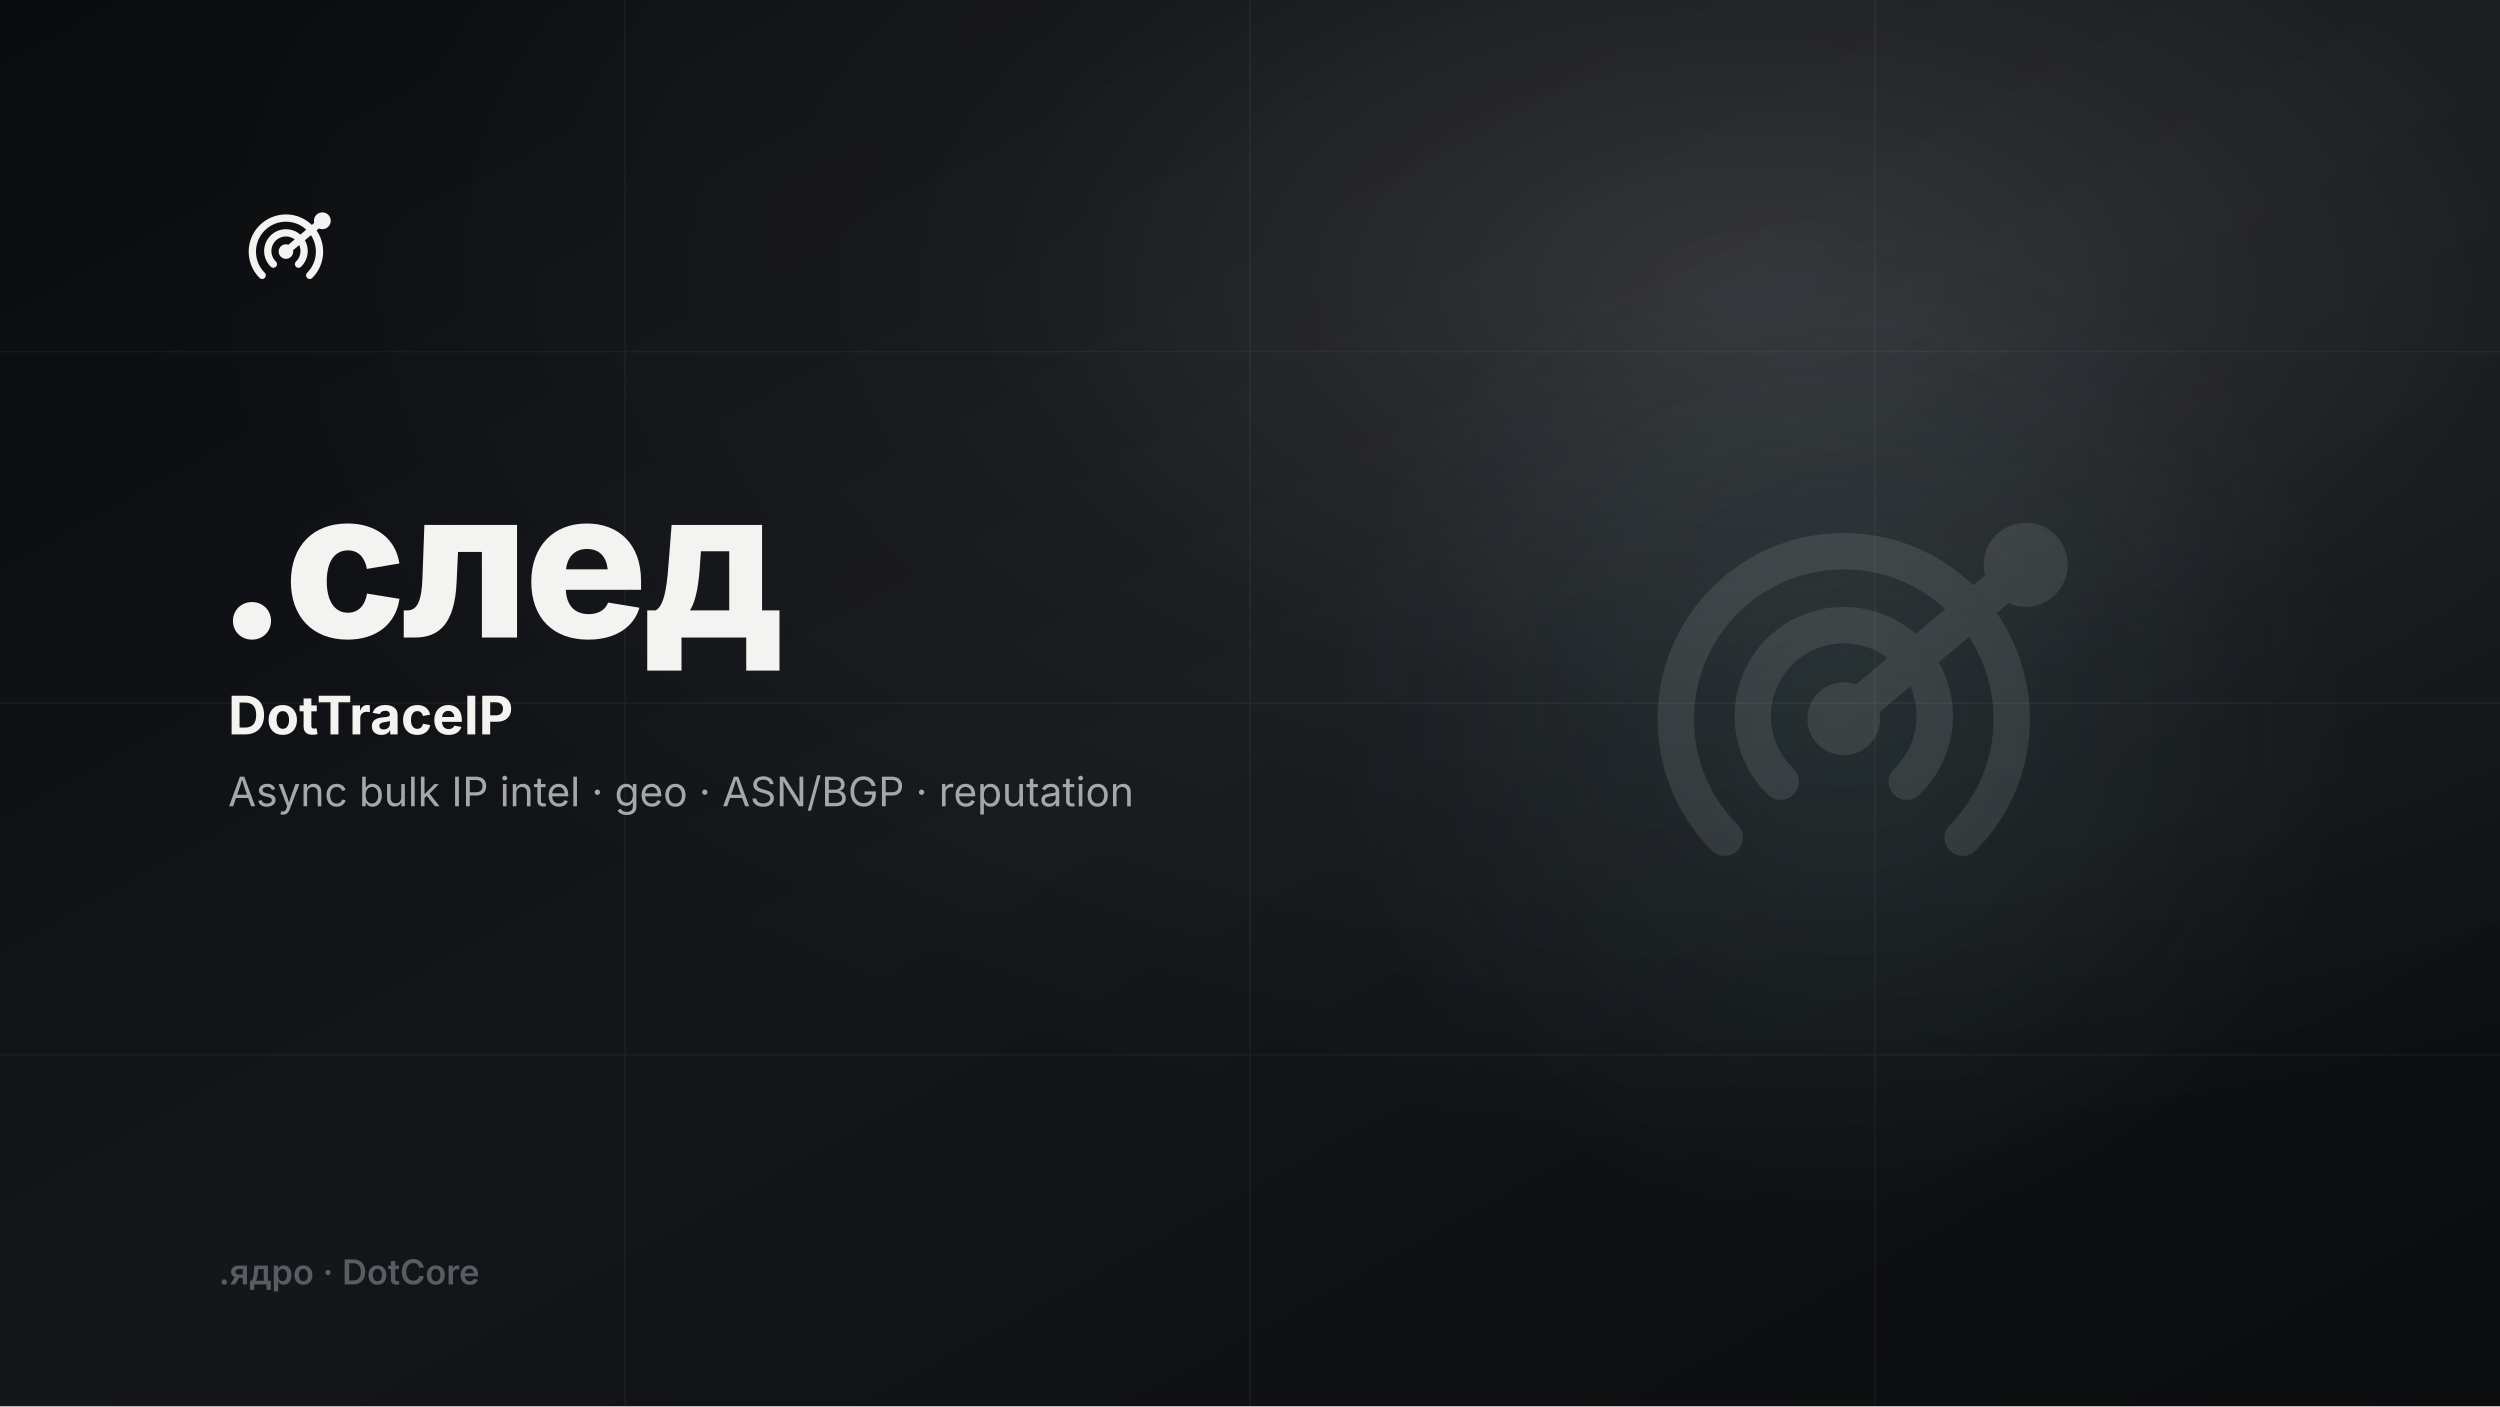
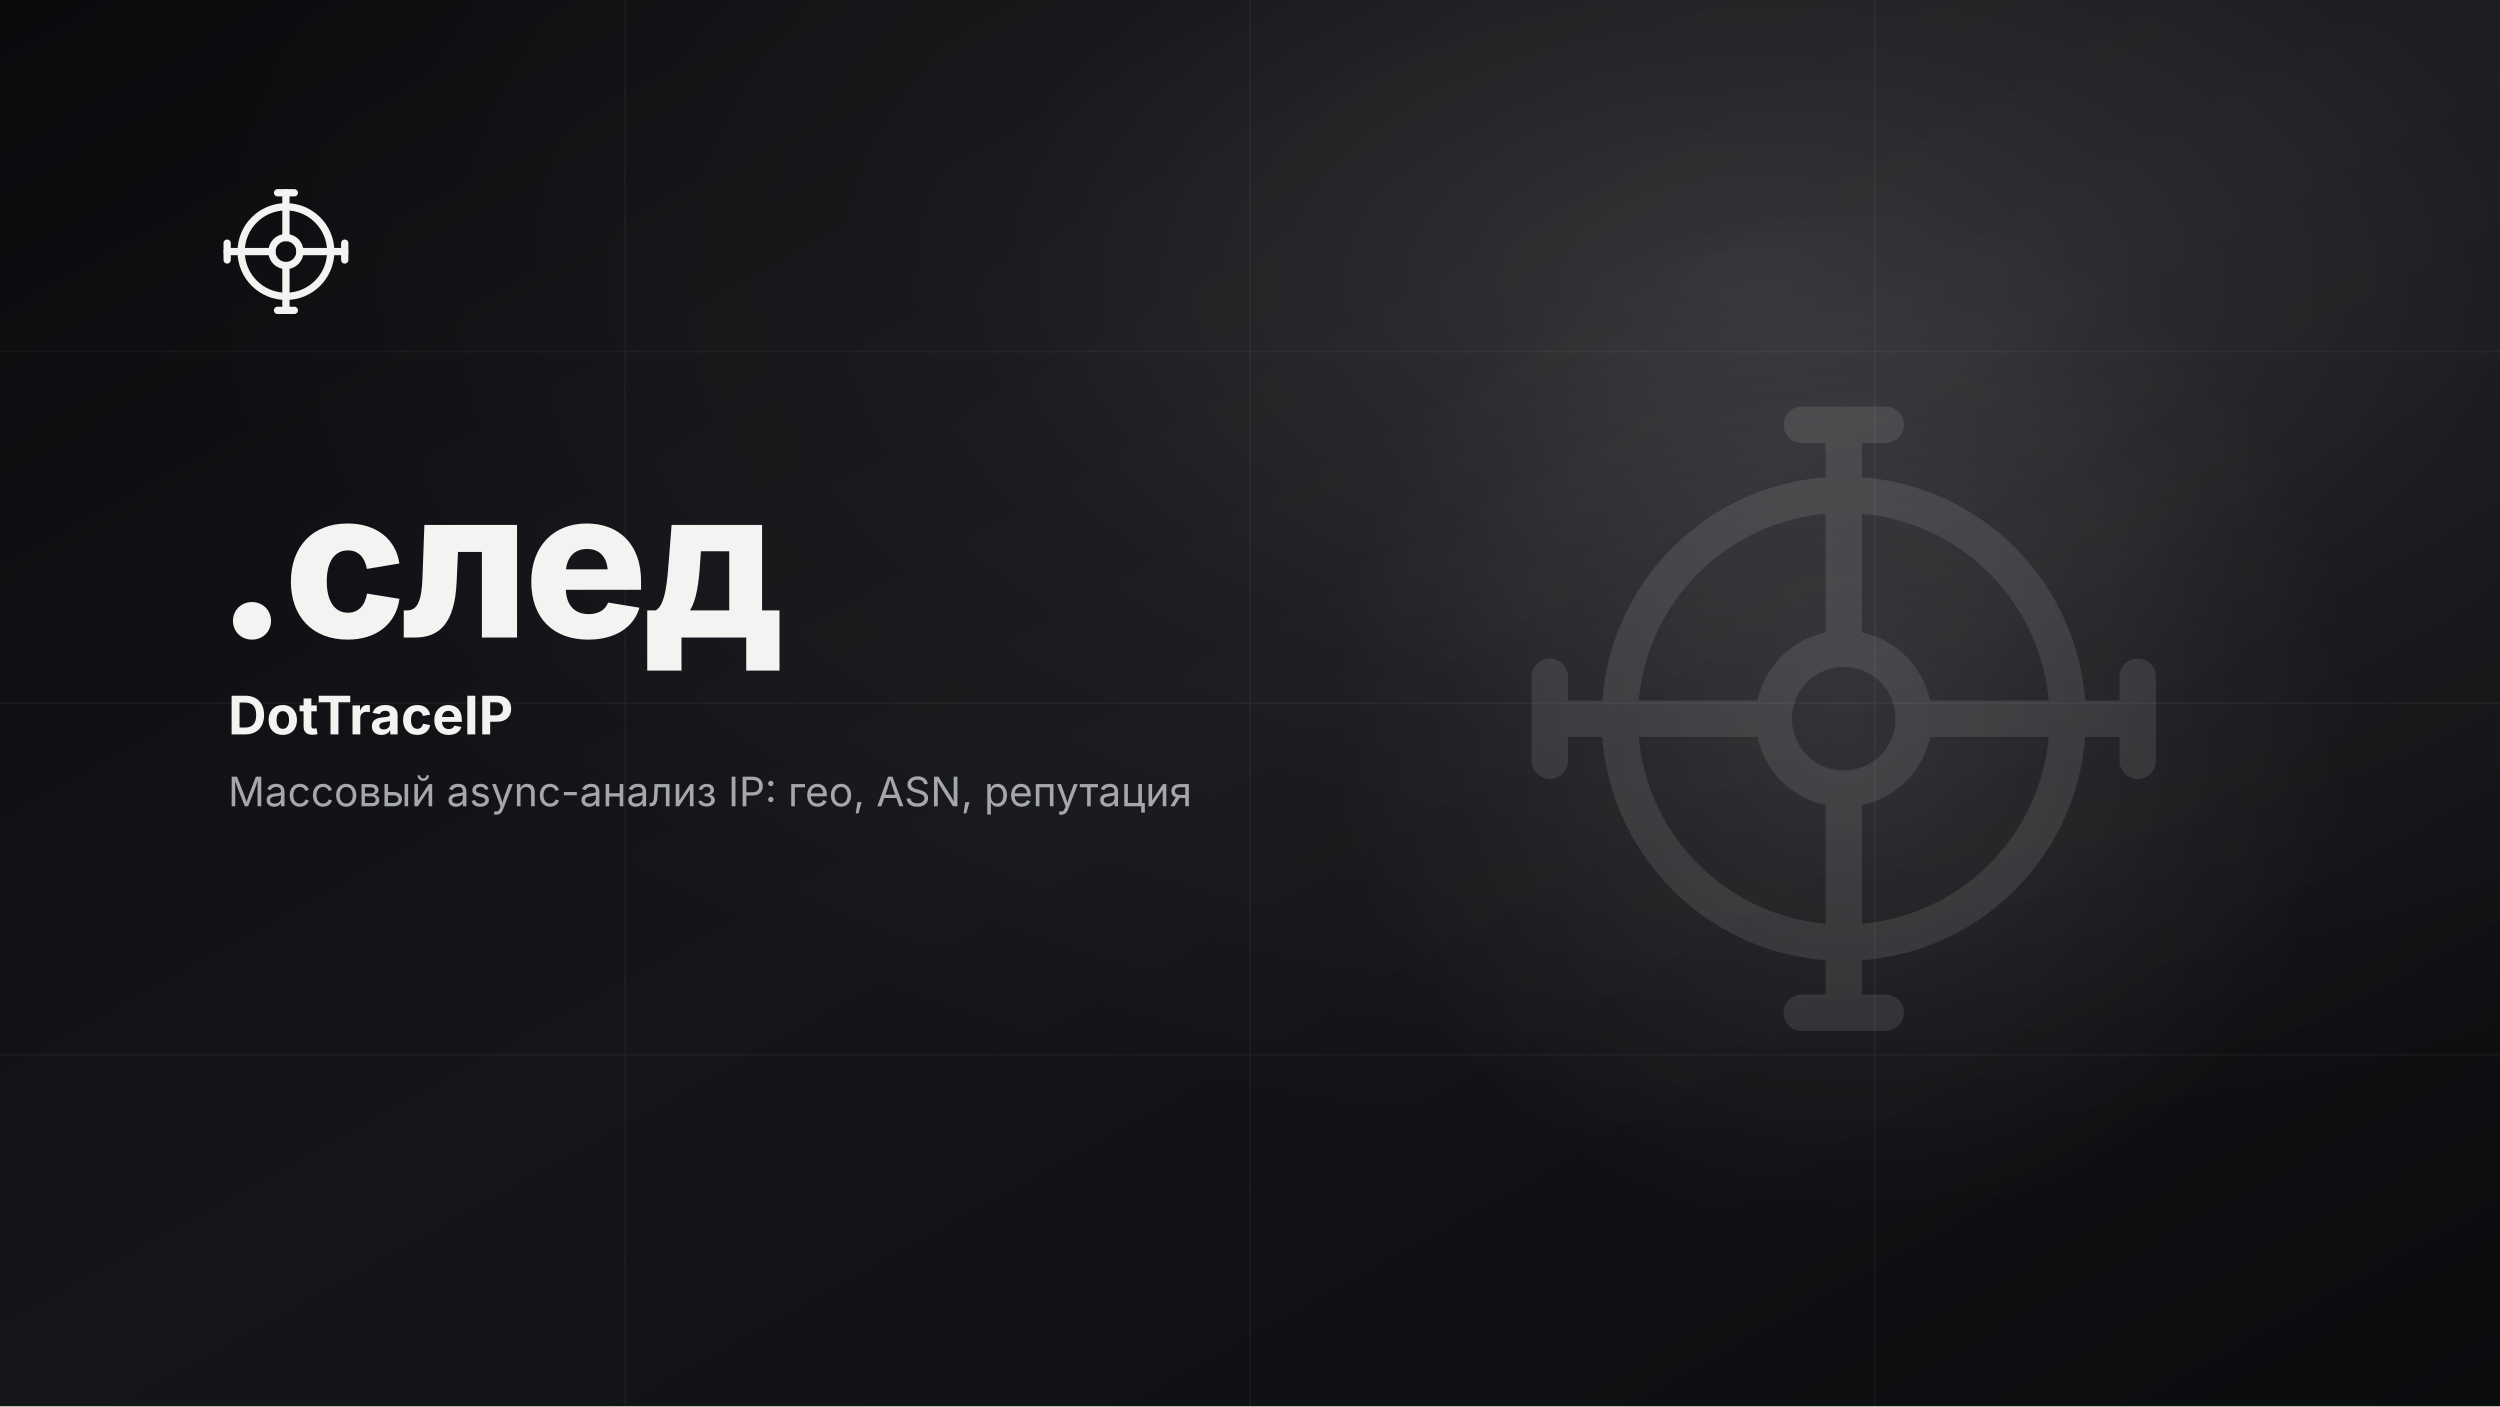
- <svg xmlns="http://www.w3.org/2000/svg" width="1600" height="900" viewBox="0 0 1600 900" role="img" aria-labelledby="t d">
+ <svg xmlns="http://www.w3.org/2000/svg" viewBox="0 0 1600 900" width="1600" height="900" role="img" aria-label="DotTraceIP">
+   <style>
+     @keyframes breathe { 0%,100%{opacity:.85} 50%{opacity:1} }
+     @keyframes pulse   { 0%,100%{opacity:.72} 50%{opacity:1} }
+     @keyframes glow    { 0%,100%{opacity:.58} 50%{opacity:1} }
+     .br { animation: breathe 4.3s ease-in-out infinite }
+     .pu { animation: pulse   3.3s ease-in-out infinite }
+     .gl { animation: glow    6.3s ease-in-out infinite }
+     @media (prefers-reduced-motion:reduce) { .br,.pu,.gl { animation:none } }
+   </style>
  <defs>
-     <linearGradient id="bg" x1="0" y1="0" x2="1" y2="1">
+     <linearGradient id="dti-bg" x1="0" y1="0" x2="1" y2="1">
      <stop offset="0" stop-color="#0a0b0d" />
      <stop offset="0.5" stop-color="#14161a" />
      <stop offset="1" stop-color="#0b0c0e" />
    </linearGradient>
-     <radialGradient id="glow" cx="70%" cy="20%" r="62%">
+     <radialGradient id="dti-glow" cx="70%" cy="20%" r="62%">
      <stop offset="0" stop-color="#ffffff" stop-opacity="0.14" />
      <stop offset="0.5" stop-color="#ffffff" stop-opacity="0.04" />
      <stop offset="1" stop-color="#ffffff" stop-opacity="0" />
    </radialGradient>
-     <radialGradient id="halo" cx="50%" cy="50%" r="50%">
-       <stop offset="0" stop-color="#74b2ad" stop-opacity="0.12" />
-       <stop offset="1" stop-color="#74b2ad" stop-opacity="0" />
+     <radialGradient id="dti-halo" cx="50%" cy="50%" r="50%">
+       <stop offset="0" stop-color="#ffffff" stop-opacity="0.1" />
+       <stop offset="1" stop-color="#ffffff" stop-opacity="0" />
    </radialGradient>
  </defs>
-   <rect width="1600" height="900" fill="url(#bg)" />
-   <rect width="1600" height="900" fill="url(#glow)" />
+   <rect width="1600" height="900" fill="url(#dti-bg)" />
+   <rect width="1600" height="900" fill="url(#dti-glow)" />
  <g opacity="0.045" stroke="#ffffff" stroke-width="1">
    <path d="M0 225 H1600 M0 450 H1600 M0 675 H1600 M400 0 V900 M800 0 V900 M1200 0 V900" />
  </g>
-   <circle cx="1180" cy="460" r="330" fill="url(#halo)" />
+   <circle cx="1180" cy="460" r="330" fill="url(#dti-halo)" class="gl" />
  <svg x="965" y="245" width="430" height="430" viewBox="0 0 48 48">
    <g opacity="0.1" fill="none" stroke="#ffffff" stroke-width="2.6" stroke-linecap="round" stroke-linejoin="round">
-       <path d="M15.5 32.5 a12 12 0 1 1 17 0" />
-       <path d="M19.5 28.5 a6.5 6.5 0 1 1 9 0" />
-       <path d="M24 24 L37 13" />
-       <circle cx="24" cy="24" r="2.6" fill="#ffffff" stroke="none" />
-       <circle cx="37" cy="13" r="3" fill="#ffffff" stroke="none" />
+       <circle cx="24" cy="24" r="16" />
+       <circle cx="24" cy="24" r="5" />
+       <path d="M3 24 L19 24 M29 24 L45 24 M24 3 L24 19 M24 29 L24 45" />
+       <path d="M3 21 L3 27 M45 21 L45 27 M21 3 L27 3 M21 45 L27 45" />
    </g>
  </svg>
-   <svg x="140" y="118" width="86" height="86" viewBox="0 0 48 48">
+   <svg x="140" y="118" width="86" height="86" viewBox="0 0 48 48" class="pu">
    <g fill="none" stroke="#f3f3f1" stroke-width="2.6" stroke-linecap="round" stroke-linejoin="round">
-       <path d="M15.5 32.5 a12 12 0 1 1 17 0" />
-       <path d="M19.5 28.5 a6.5 6.5 0 1 1 9 0" />
-       <path d="M24 24 L37 13" />
-       <circle cx="24" cy="24" r="2.6" fill="#f3f3f1" stroke="none" />
-       <circle cx="37" cy="13" r="3" fill="#f3f3f1" stroke="none" />
+       <circle cx="24" cy="24" r="16" />
+       <circle cx="24" cy="24" r="5" />
+       <path d="M3 24 L19 24 M29 24 L45 24 M24 3 L24 19 M24 29 L24 45" />
+       <path d="M3 21 L3 27 M45 21 L45 27 M21 3 L27 3 M21 45 L27 45" />
    </g>
  </svg>
-   <text x="138" y="408" font-family="Inter, Arial, sans-serif" font-size="132" font-weight="800" fill="#f3f3f1" letter-spacing="-3">.след</text>
+   <text x="138" y="408" font-family="Inter, Arial, sans-serif" font-size="132" font-weight="800" fill="#f3f3f1" letter-spacing="-3" class="br">.след</text>
  <text x="146" y="470" font-family="Inter, Arial, sans-serif" font-size="34" font-weight="700" fill="#f3f3f1">DotTraceIP</text>
-   <text x="146" y="516" font-family="Inter, Arial, sans-serif" font-size="26" fill="#a6a7ab">Async bulk IP intel · geo · ASN/BGP · reputation</text>
-   <text x="140" y="822" font-family="Inter, Arial, sans-serif" font-size="22" font-weight="600" fill="#5a5c63">.ядро · DotCore</text>
+   <text x="146" y="516" font-family="Inter, Arial, sans-serif" font-size="26" fill="#a6a7ab">Массовый async-анализ IP: гео, ASN, репутация</text>
</svg>
